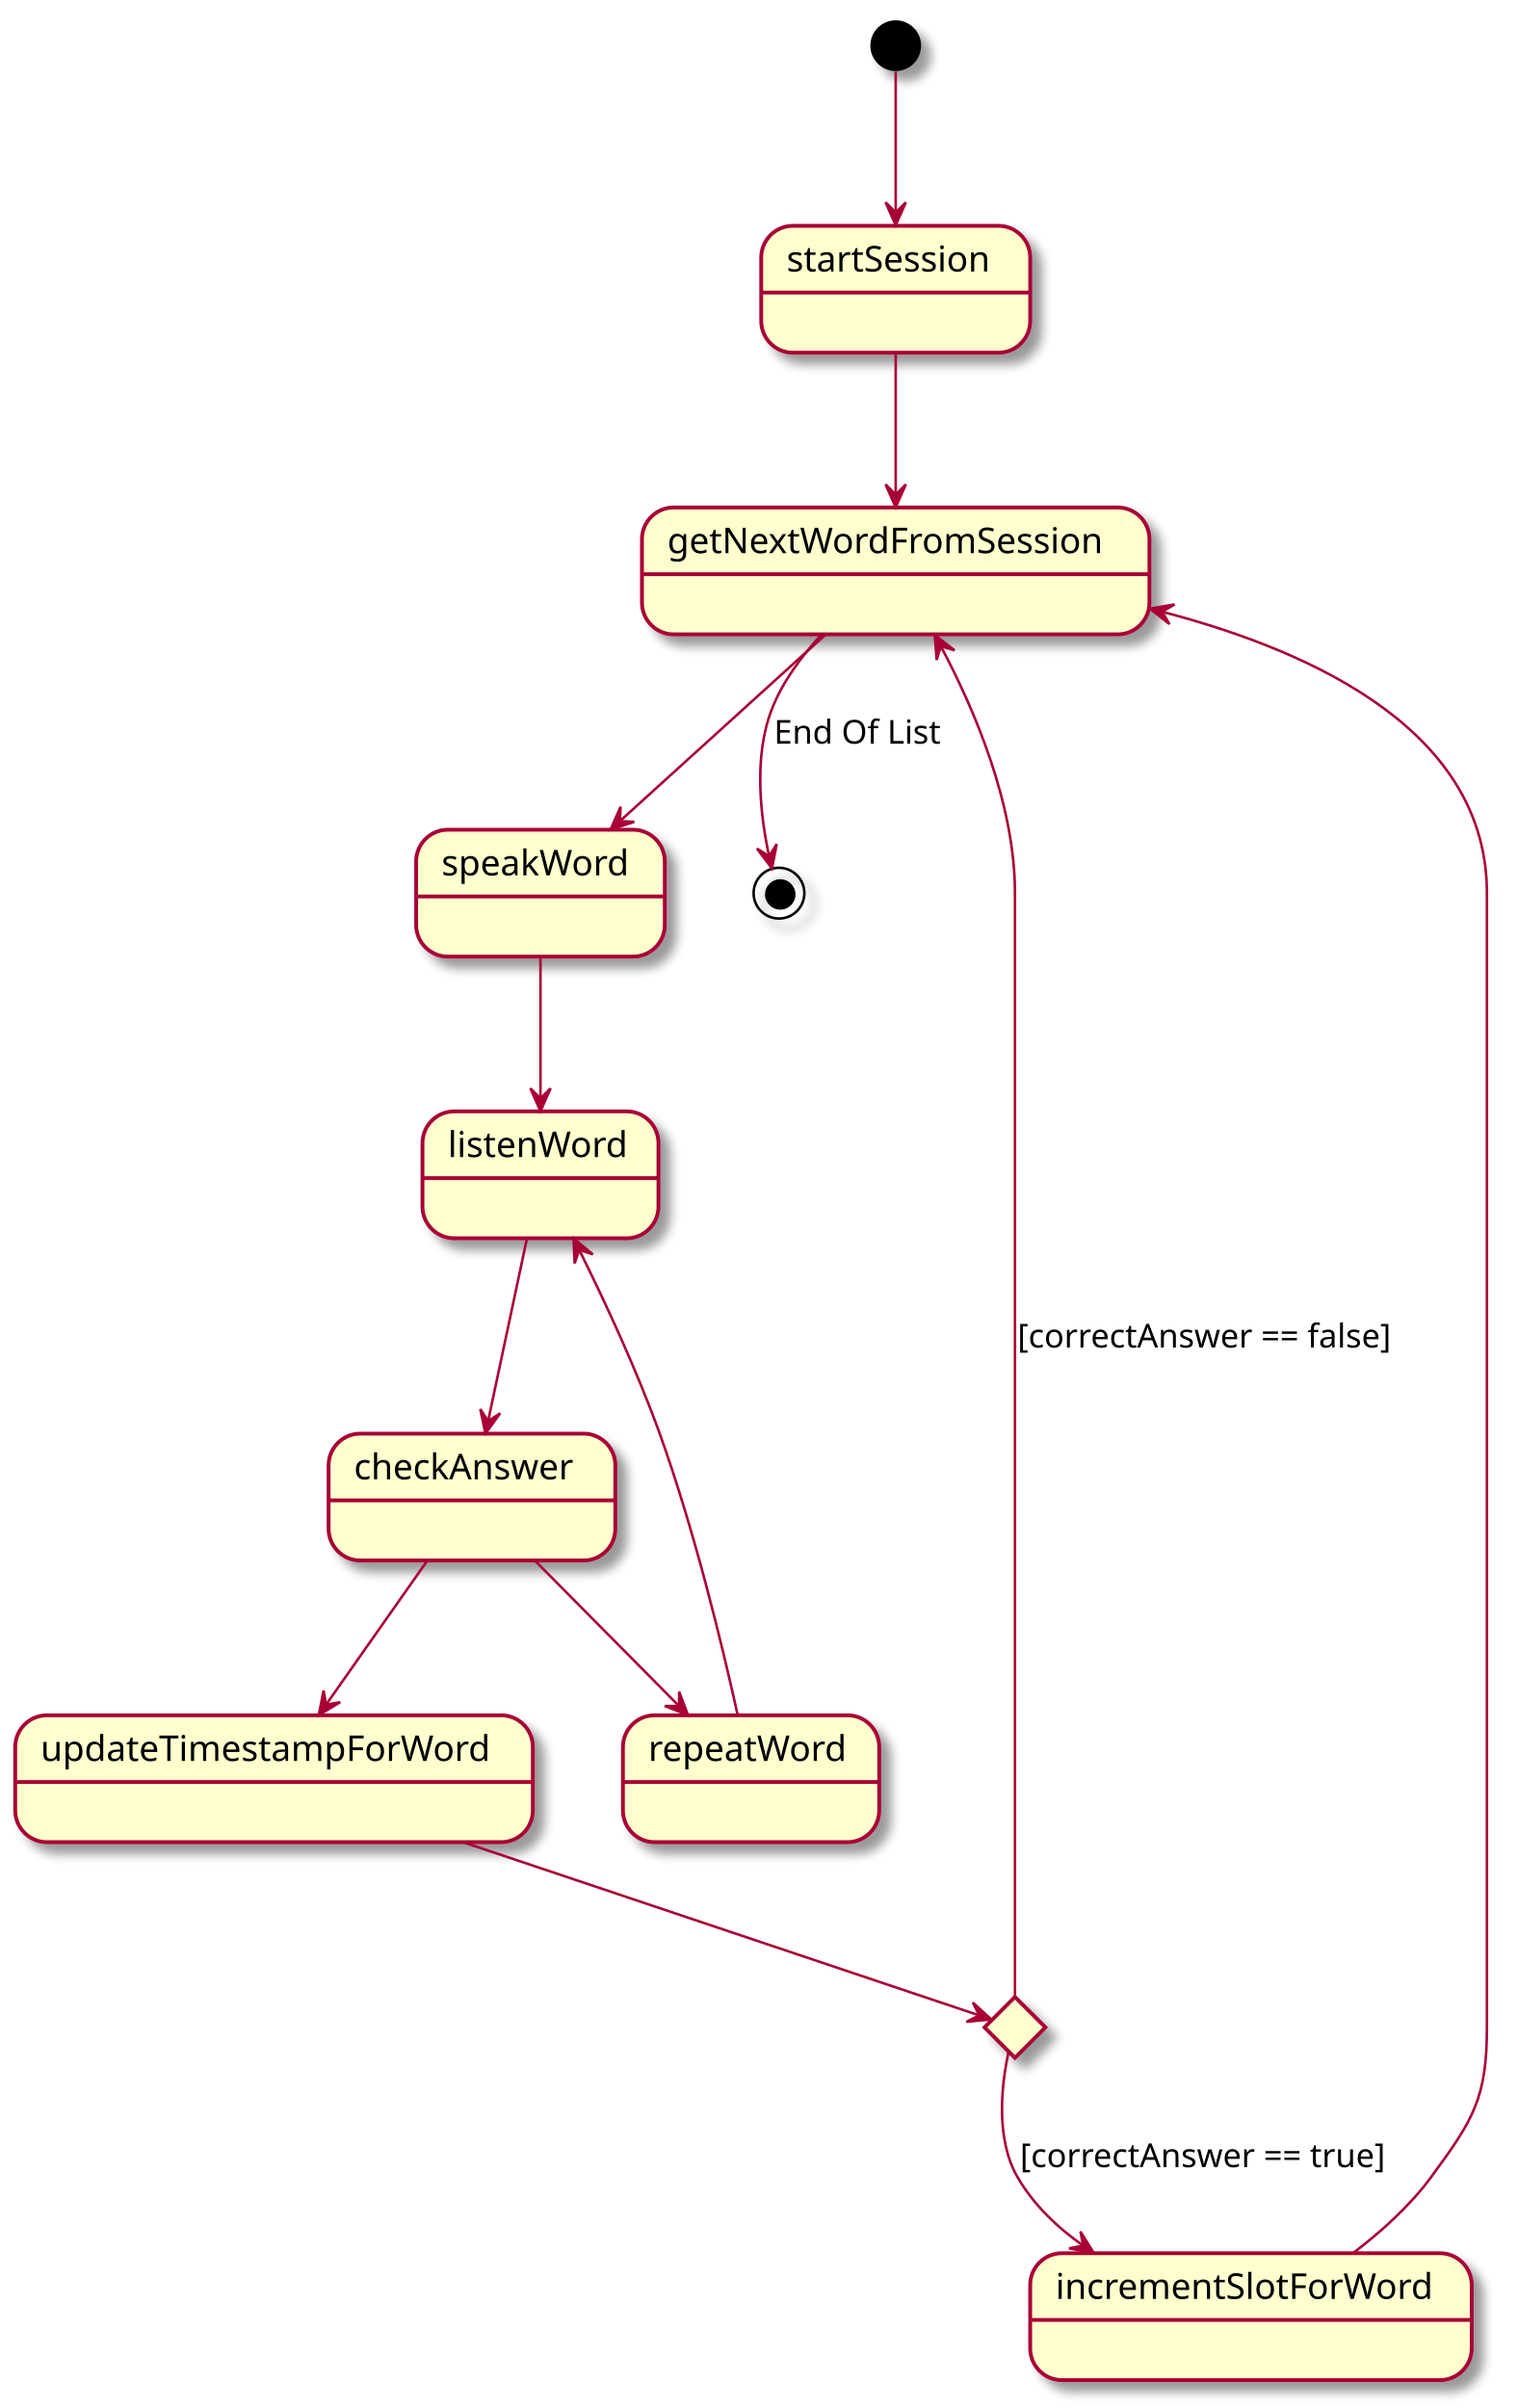
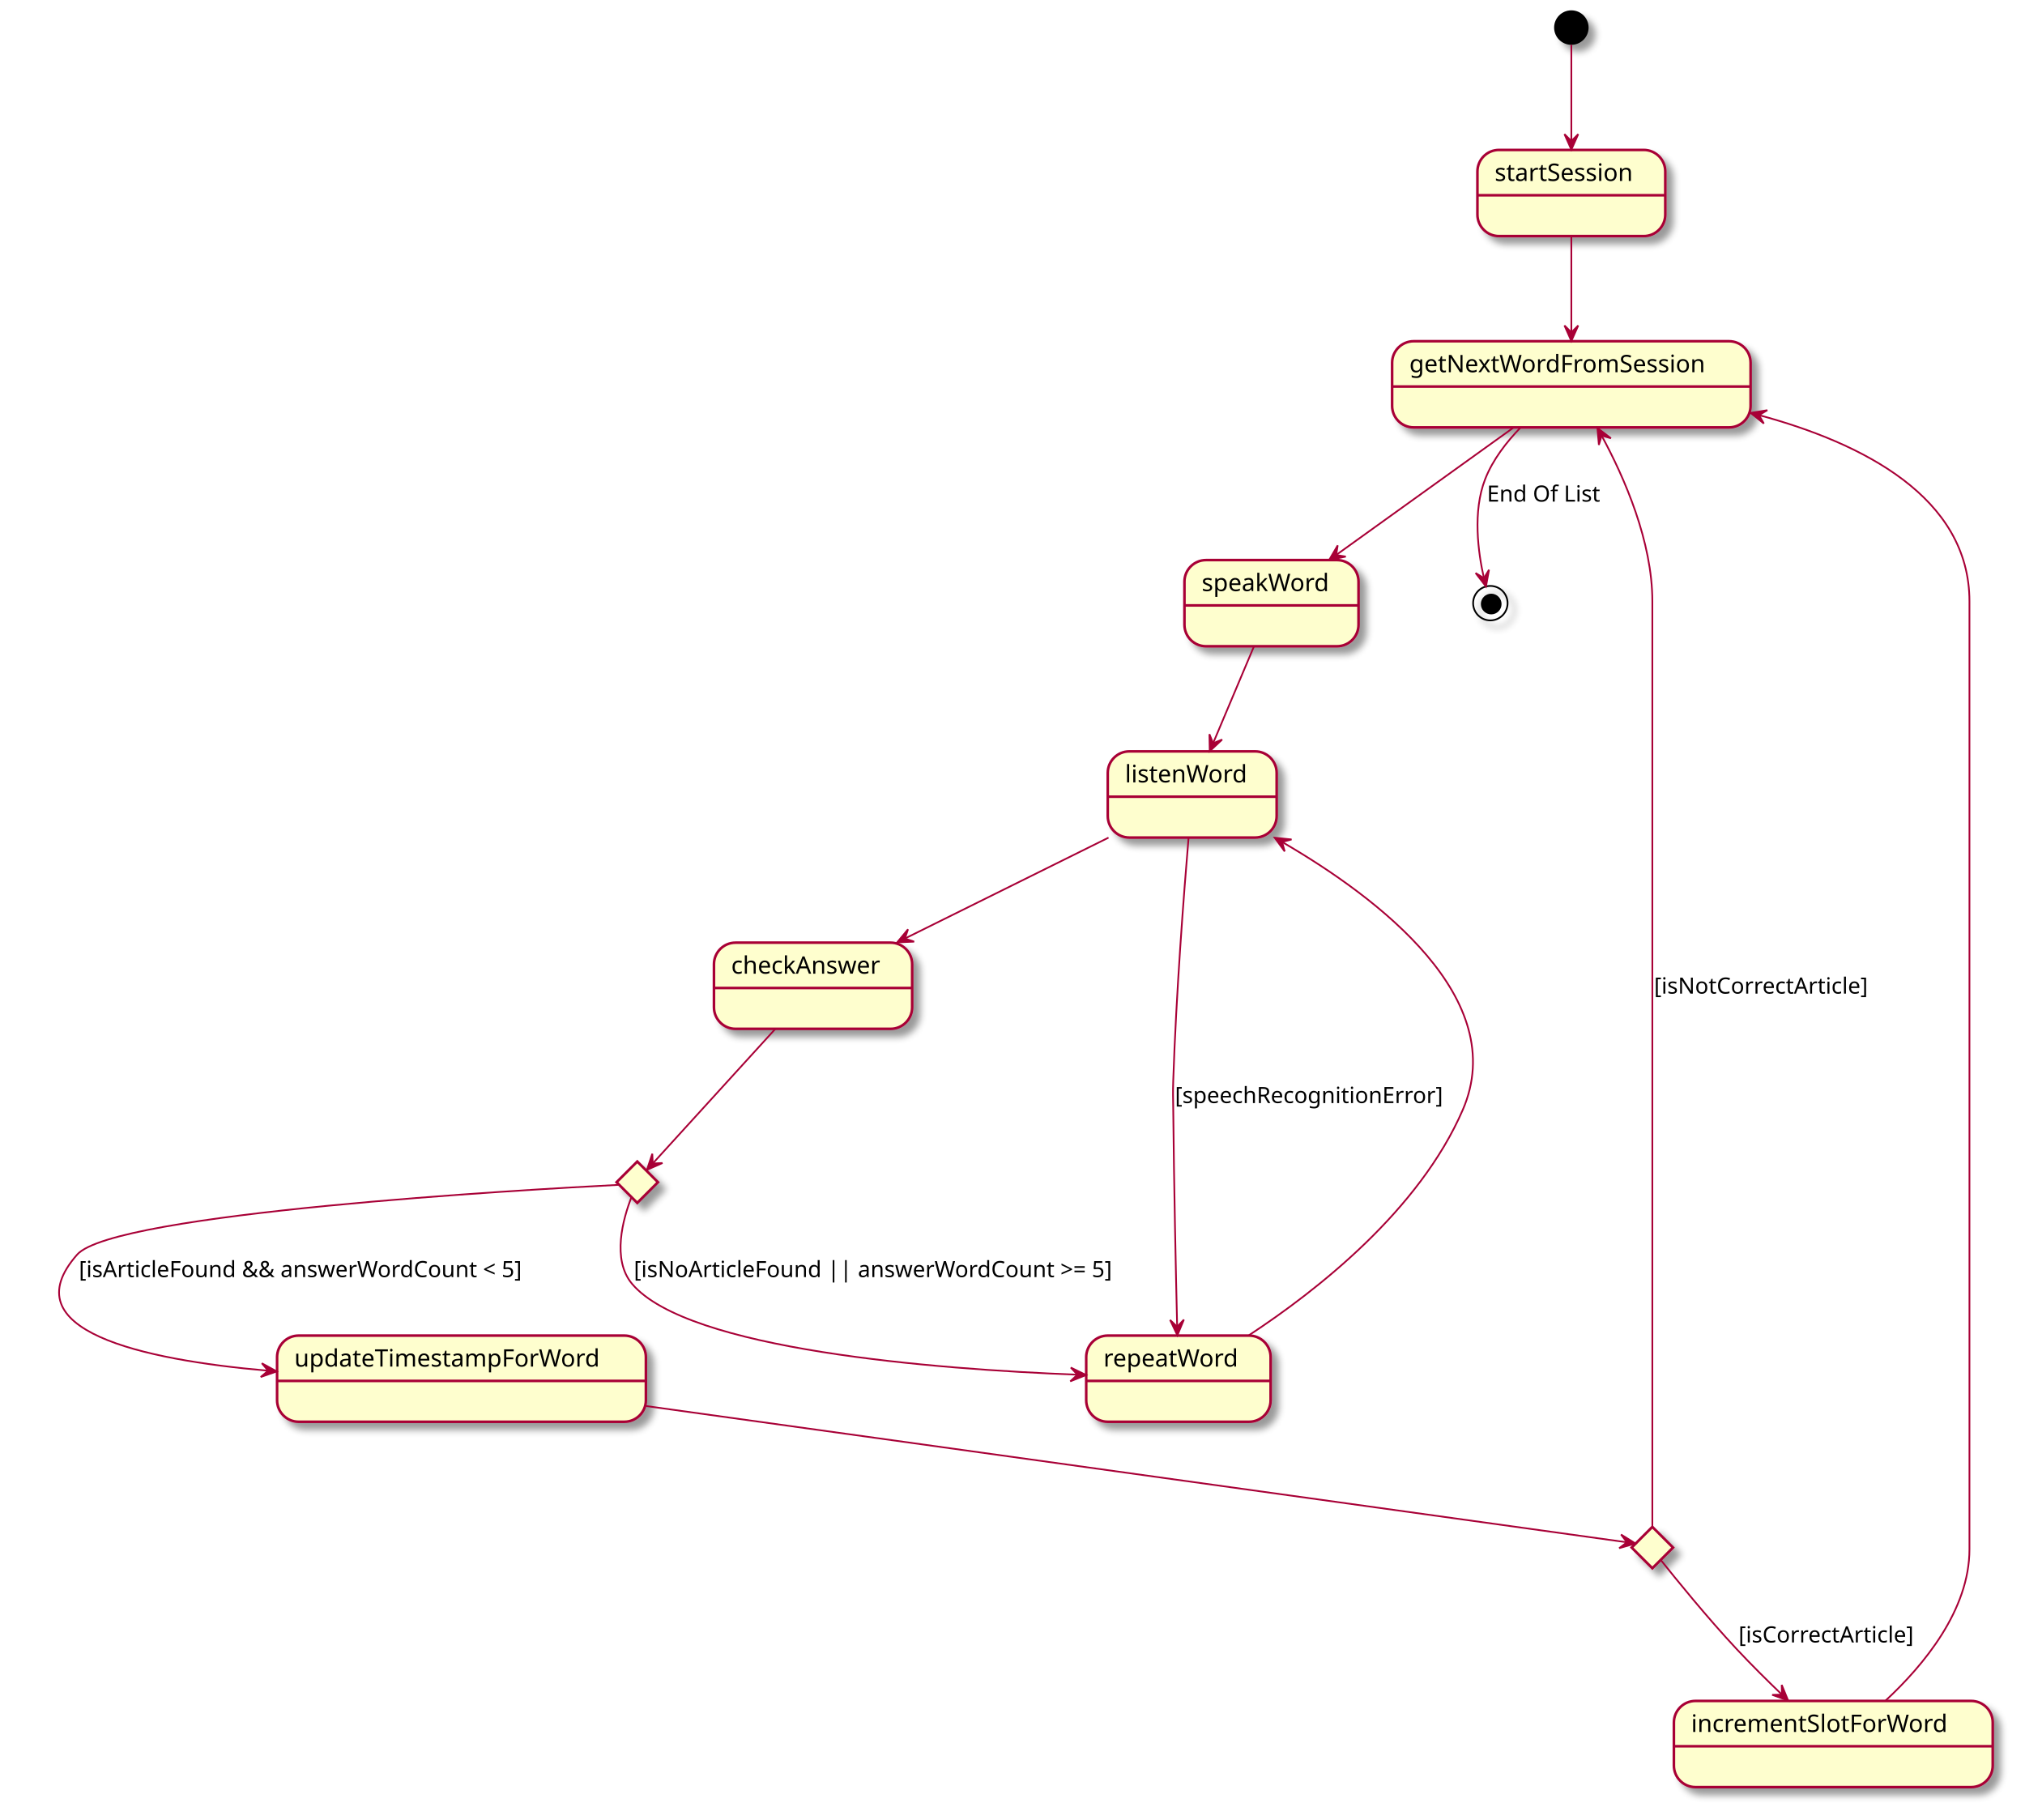
- <svg xmlns="http://www.w3.org/2000/svg" contentScriptType="application/ecmascript" contentStyleType="text/css" height="949px" preserveAspectRatio="none" style="width:598px;height:949px;" version="1.1" viewBox="0 0 598 949" width="598px" zoomAndPan="magnify">
+ <svg xmlns="http://www.w3.org/2000/svg" contentScriptType="application/ecmascript" contentStyleType="text/css" height="1056px" preserveAspectRatio="none" style="width:1175px;height:1056px;" version="1.1" viewBox="0 0 1175 1056" width="1175px" zoomAndPan="magnify">
  <defs>
-     <filter height="300%" id="fcuazp65vjirj" width="300%" x="-1" y="-1">
+     <filter height="300%" id="f14ft8r3oe61q9" width="300%" x="-1" y="-1">
      <feGaussianBlur result="blurOut" stdDeviation="2.0" />
      <feColorMatrix in="blurOut" result="blurOut2" type="matrix" values="0 0 0 0 0 0 0 0 0 0 0 0 0 0 0 0 0 0 .4 0" />
      <feOffset dx="4.0" dy="4.0" in="blurOut2" result="blurOut3" />
      <feBlend in="SourceGraphic" in2="blurOut3" mode="normal" />
    </filter>
  </defs>
  <g>
-     <ellipse cx="353" cy="18" fill="#000000" filter="url(#fcuazp65vjirj)" rx="10" ry="10" style="stroke: none; stroke-width: 1.0;" />
-     <rect fill="#FEFECE" filter="url(#fcuazp65vjirj)" height="50" rx="12.5" ry="12.5" style="stroke: #A80036; stroke-width: 1.5;" width="106" x="300" y="89" />
-     <line style="stroke: #A80036; stroke-width: 1.5;" x1="300" x2="406" y1="115.297" y2="115.297" />
-     <text fill="#000000" font-family="sans-serif" font-size="14" lengthAdjust="spacingAndGlyphs" textLength="86" x="310" y="106.995">startSession</text>
-     <rect fill="#FEFECE" filter="url(#fcuazp65vjirj)" height="50" rx="12.5" ry="12.5" style="stroke: #A80036; stroke-width: 1.5;" width="200" x="253" y="200" />
-     <line style="stroke: #A80036; stroke-width: 1.5;" x1="253" x2="453" y1="226.297" y2="226.297" />
-     <text fill="#000000" font-family="sans-serif" font-size="14" lengthAdjust="spacingAndGlyphs" textLength="180" x="263" y="217.995">getNextWordFromSession</text>
-     <rect fill="#FEFECE" filter="url(#fcuazp65vjirj)" height="50" rx="12.5" ry="12.5" style="stroke: #A80036; stroke-width: 1.5;" width="98" x="164" y="327" />
-     <line style="stroke: #A80036; stroke-width: 1.5;" x1="164" x2="262" y1="353.297" y2="353.297" />
-     <text fill="#000000" font-family="sans-serif" font-size="14" lengthAdjust="spacingAndGlyphs" textLength="78" x="174" y="344.995">speakWord</text>
-     <ellipse cx="307" cy="352" fill="none" filter="url(#fcuazp65vjirj)" rx="10" ry="10" style="stroke: #000000; stroke-width: 1.0;" />
-     <ellipse cx="307.5" cy="352.5" fill="#000000" rx="6" ry="6" style="stroke: none; stroke-width: 1.0;" />
-     <rect fill="#FEFECE" filter="url(#fcuazp65vjirj)" height="50" rx="12.5" ry="12.5" style="stroke: #A80036; stroke-width: 1.5;" width="93" x="166.5" y="438" />
-     <line style="stroke: #A80036; stroke-width: 1.5;" x1="166.5" x2="259.5" y1="464.297" y2="464.297" />
-     <text fill="#000000" font-family="sans-serif" font-size="14" lengthAdjust="spacingAndGlyphs" textLength="73" x="176.5" y="455.995">listenWord</text>
-     <rect fill="#FEFECE" filter="url(#fcuazp65vjirj)" height="50" rx="12.5" ry="12.5" style="stroke: #A80036; stroke-width: 1.5;" width="113" x="129.5" y="565" />
-     <line style="stroke: #A80036; stroke-width: 1.5;" x1="129.5" x2="242.5" y1="591.297" y2="591.297" />
-     <text fill="#000000" font-family="sans-serif" font-size="14" lengthAdjust="spacingAndGlyphs" textLength="93" x="139.5" y="582.995">checkAnswer</text>
-     <rect fill="#FEFECE" filter="url(#fcuazp65vjirj)" height="50" rx="12.5" ry="12.5" style="stroke: #A80036; stroke-width: 1.5;" width="101" x="245.5" y="676" />
-     <line style="stroke: #A80036; stroke-width: 1.5;" x1="245.5" x2="346.5" y1="702.297" y2="702.297" />
-     <text fill="#000000" font-family="sans-serif" font-size="14" lengthAdjust="spacingAndGlyphs" textLength="81" x="255.5" y="693.995">repeatWord</text>
-     <rect fill="#FEFECE" filter="url(#fcuazp65vjirj)" height="50" rx="12.5" ry="12.5" style="stroke: #A80036; stroke-width: 1.5;" width="204" x="6" y="676" />
-     <line style="stroke: #A80036; stroke-width: 1.5;" x1="6" x2="210" y1="702.297" y2="702.297" />
-     <text fill="#000000" font-family="sans-serif" font-size="14" lengthAdjust="spacingAndGlyphs" textLength="184" x="16" y="693.995">updateTimestampForWord</text>
-     <polygon fill="#FEFECE" filter="url(#fcuazp65vjirj)" points="400,787,412,799,400,811,388,799,400,787" style="stroke: #A80036; stroke-width: 1.5;" />
-     <rect fill="#FEFECE" filter="url(#fcuazp65vjirj)" height="50" rx="12.5" ry="12.5" style="stroke: #A80036; stroke-width: 1.5;" width="174" x="406" y="888" />
-     <line style="stroke: #A80036; stroke-width: 1.5;" x1="406" x2="580" y1="914.297" y2="914.297" />
-     <text fill="#000000" font-family="sans-serif" font-size="14" lengthAdjust="spacingAndGlyphs" textLength="154" x="416" y="905.995">incrementSlotForWord</text>
-     <path d="M353,28.274 C353,41.361 353,64.555 353,83.521 " fill="none" id="*start-startSession" style="stroke: #A80036; stroke-width: 1.0;" />
-     <polygon fill="#A80036" points="353,88.746,357,79.746,353,83.746,349,79.746,353,88.746" style="stroke: #A80036; stroke-width: 1.0;" />
-     <path d="M353,139.188 C353,155.65 353,177.246 353,194.654 " fill="none" id="startSession-getNextWordFromSession" style="stroke: #A80036; stroke-width: 1.0;" />
-     <polygon fill="#A80036" points="353,199.912,357,190.912,353,194.912,349,190.912,353,199.912" style="stroke: #A80036; stroke-width: 1.0;" />
-     <path d="M325.341,250.091 C302.043,271.225 268.722,301.452 244.422,323.496 " fill="none" id="getNextWordFromSession-speakWord" style="stroke: #A80036; stroke-width: 1.0;" />
-     <polygon fill="#A80036" points="240.602,326.961,249.955,323.877,244.305,323.601,244.58,317.951,240.602,326.961" style="stroke: #A80036; stroke-width: 1.0;" />
-     <path d="M323.592,250.259 C315.693,258.809 308.187,269.005 304,280 C296.862,298.743 299.84,322.247 303.064,337.198 " fill="none" id="getNextWordFromSession-*end" style="stroke: #A80036; stroke-width: 1.0;" />
-     <polygon fill="#A80036" points="304.245,342.295,306.111,332.625,303.116,337.424,298.317,334.43,304.245,342.295" style="stroke: #A80036; stroke-width: 1.0;" />
-     <text fill="#000000" font-family="sans-serif" font-size="13" lengthAdjust="spacingAndGlyphs" textLength="68" x="305" y="293.067">End Of List</text>
-     <path d="M213,377.188 C213,393.65 213,415.246 213,432.654 " fill="none" id="speakWord-listenWord" style="stroke: #A80036; stroke-width: 1.0;" />
-     <polygon fill="#A80036" points="213,437.912,217,428.912,213,432.912,209,428.912,213,437.912" style="stroke: #A80036; stroke-width: 1.0;" />
-     <path d="M207.666,488.091 C203.284,508.704 197.063,537.965 192.41,559.848 " fill="none" id="listenWord-checkAnswer" style="stroke: #A80036; stroke-width: 1.0;" />
-     <polygon fill="#A80036" points="191.323,564.961,197.107,556.99,192.363,560.07,189.282,555.326,191.323,564.961" style="stroke: #A80036; stroke-width: 1.0;" />
-     <path d="M210.961,615.188 C227.697,632.076 249.787,654.367 267.258,671.996 " fill="none" id="checkAnswer-repeatWord" style="stroke: #A80036; stroke-width: 1.0;" />
-     <polygon fill="#A80036" points="271.138,675.912,267.644,666.704,267.619,672.361,261.962,672.335,271.138,675.912" style="stroke: #A80036; stroke-width: 1.0;" />
-     <path d="M168.301,615.188 C156.533,631.934 141.032,653.992 128.694,671.551 " fill="none" id="checkAnswer-updateTimestampForWord" style="stroke: #A80036; stroke-width: 1.0;" />
-     <polygon fill="#A80036" points="125.629,675.912,134.077,670.848,128.504,671.821,127.531,666.249,125.629,675.912" style="stroke: #A80036; stroke-width: 1.0;" />
-     <path d="M182.818,726.11 C252.072,749.353 349.615,782.09 385.783,794.229 " fill="none" id="updateTimestampForWord-c" style="stroke: #A80036; stroke-width: 1.0;" />
-     <polygon fill="#A80036" points="390.663,795.866,383.404,789.211,385.923,794.276,380.858,796.795,390.663,795.866" style="stroke: #A80036; stroke-width: 1.0;" />
-     <path d="M400,786.93 C400,768.434 400,731.965 400,701 C400,352 400,352 400,352 C400,317.031 384.133,279.824 370.838,254.784 " fill="none" id="c-getNextWordFromSession" style="stroke: #A80036; stroke-width: 1.0;" />
-     <polygon fill="#A80036" points="368.39,250.254,369.149,260.073,370.767,254.653,376.187,256.27,368.39,250.254" style="stroke: #A80036; stroke-width: 1.0;" />
-     <text fill="#000000" font-family="sans-serif" font-size="13" lengthAdjust="spacingAndGlyphs" textLength="161" x="401" y="531.067">[correctAnswer == false]</text>
-     <path d="M397.495,808.533 C394.82,820.859 392.074,842.57 401,858 C407.252,868.807 416.546,877.727 426.859,885.008 " fill="none" id="c-incrementSlotForWord" style="stroke: #A80036; stroke-width: 1.0;" />
-     <polygon fill="#A80036" points="431.014,887.821,425.804,879.463,426.874,885.018,421.319,886.088,431.014,887.821" style="stroke: #A80036; stroke-width: 1.0;" />
-     <text fill="#000000" font-family="sans-serif" font-size="13" lengthAdjust="spacingAndGlyphs" textLength="157" x="402" y="854.067">[correctAnswer == true]</text>
-     <path d="M290.646,675.535 C284.519,647.905 273.557,602.692 260,565 C251.019,540.031 238.305,512.784 228.364,492.737 " fill="none" id="repeatWord-listenWord" style="stroke: #A80036; stroke-width: 1.0;" />
-     <polygon fill="#A80036" points="226.03,488.06,226.469,497.899,228.262,492.534,233.627,494.327,226.03,488.06" style="stroke: #A80036; stroke-width: 1.0;" />
-     <path d="M533.354,887.872 C544.44,879.457 555.684,869.303 564,858 C580.585,835.458 586,826.986 586,799 C586,352 586,352 586,352 C586,289.265 520.075,257.337 458.359,241.192 " fill="none" id="incrementSlotForWord-getNextWordFromSession" style="stroke: #A80036; stroke-width: 1.0;" />
-     <polygon fill="#A80036" points="453.165,239.868,460.897,245.968,458.01,241.103,462.875,238.216,453.165,239.868" style="stroke: #A80036; stroke-width: 1.0;" />
+     <ellipse cx="911.773" cy="16" fill="#000000" filter="url(#f14ft8r3oe61q9)" rx="10" ry="10" style="stroke: none; stroke-width: 1.0;" />
+     <g id="startSession">
+       <rect fill="#FEFECE" filter="url(#f14ft8r3oe61q9)" height="50" rx="12.5" ry="12.5" style="stroke: #A80036; stroke-width: 1.5;" width="109" x="857.273" y="87" />
+       <line style="stroke: #A80036; stroke-width: 1.5;" x1="857.273" x2="966.273" y1="113.297" y2="113.297" />
+       <text fill="#000000" font-family="sans-serif" font-size="14" lengthAdjust="spacingAndGlyphs" textLength="89" x="867.273" y="104.995">startSession</text>
+     </g>
+     <g id="getNextWordFromSession">
+       <rect fill="#FEFECE" filter="url(#f14ft8r3oe61q9)" height="50" rx="12.5" ry="12.5" style="stroke: #A80036; stroke-width: 1.5;" width="208" x="807.773" y="198" />
+       <line style="stroke: #A80036; stroke-width: 1.5;" x1="807.773" x2="1015.773" y1="224.297" y2="224.297" />
+       <text fill="#000000" font-family="sans-serif" font-size="14" lengthAdjust="spacingAndGlyphs" textLength="188" x="817.773" y="215.995">getNextWordFromSession</text>
+     </g>
+     <g id="speakWord">
+       <rect fill="#FEFECE" filter="url(#f14ft8r3oe61q9)" height="50" rx="12.5" ry="12.5" style="stroke: #A80036; stroke-width: 1.5;" width="101" x="687.273" y="325" />
+       <line style="stroke: #A80036; stroke-width: 1.5;" x1="687.273" x2="788.273" y1="351.297" y2="351.297" />
+       <text fill="#000000" font-family="sans-serif" font-size="14" lengthAdjust="spacingAndGlyphs" textLength="81" x="697.273" y="342.995">speakWord</text>
+     </g>
+     <ellipse cx="864.773" cy="350" fill="none" filter="url(#f14ft8r3oe61q9)" rx="10" ry="10" style="stroke: #000000; stroke-width: 1.0;" />
+     <ellipse cx="865.273" cy="350.5" fill="#000000" rx="6" ry="6" style="stroke: none; stroke-width: 1.0;" />
+     <g id="listenWord">
+       <rect fill="#FEFECE" filter="url(#f14ft8r3oe61q9)" height="50" rx="12.5" ry="12.5" style="stroke: #A80036; stroke-width: 1.5;" width="98" x="642.773" y="436" />
+       <line style="stroke: #A80036; stroke-width: 1.5;" x1="642.773" x2="740.773" y1="462.297" y2="462.297" />
+       <text fill="#000000" font-family="sans-serif" font-size="14" lengthAdjust="spacingAndGlyphs" textLength="78" x="652.773" y="453.995">listenWord</text>
+     </g>
+     <g id="checkAnswer">
+       <rect fill="#FEFECE" filter="url(#f14ft8r3oe61q9)" height="50" rx="12.5" ry="12.5" style="stroke: #A80036; stroke-width: 1.5;" width="115" x="414.273" y="547" />
+       <line style="stroke: #A80036; stroke-width: 1.5;" x1="414.273" x2="529.273" y1="573.297" y2="573.297" />
+       <text fill="#000000" font-family="sans-serif" font-size="14" lengthAdjust="spacingAndGlyphs" textLength="95" x="424.273" y="564.995">checkAnswer</text>
+     </g>
+     <g id="repeatWord">
+       <rect fill="#FEFECE" filter="url(#f14ft8r3oe61q9)" height="50" rx="12.5" ry="12.5" style="stroke: #A80036; stroke-width: 1.5;" width="107" x="630.273" y="775" />
+       <line style="stroke: #A80036; stroke-width: 1.5;" x1="630.273" x2="737.273" y1="801.297" y2="801.297" />
+       <text fill="#000000" font-family="sans-serif" font-size="14" lengthAdjust="spacingAndGlyphs" textLength="87" x="640.273" y="792.995">repeatWord</text>
+     </g>
+     <polygon fill="#FEFECE" filter="url(#f14ft8r3oe61q9)" points="369.773,674,381.773,686,369.773,698,357.773,686,369.773,674" style="stroke: #A80036; stroke-width: 1.5;" />
+     <g id="updateTimestampForWord">
+       <rect fill="#FEFECE" filter="url(#f14ft8r3oe61q9)" height="50" rx="12.5" ry="12.5" style="stroke: #A80036; stroke-width: 1.5;" width="214" x="160.773" y="775" />
+       <line style="stroke: #A80036; stroke-width: 1.5;" x1="160.773" x2="374.773" y1="801.297" y2="801.297" />
+       <text fill="#000000" font-family="sans-serif" font-size="14" lengthAdjust="spacingAndGlyphs" textLength="194" x="170.773" y="792.995">updateTimestampForWord</text>
+     </g>
+     <polygon fill="#FEFECE" filter="url(#f14ft8r3oe61q9)" points="958.773,886,970.773,898,958.773,910,946.773,898,958.773,886" style="stroke: #A80036; stroke-width: 1.5;" />
+     <g id="incrementSlotForWord">
+       <rect fill="#FEFECE" filter="url(#f14ft8r3oe61q9)" height="50" rx="12.5" ry="12.5" style="stroke: #A80036; stroke-width: 1.5;" width="185" x="971.273" y="987" />
+       <line style="stroke: #A80036; stroke-width: 1.5;" x1="971.273" x2="1156.273" y1="1013.297" y2="1013.297" />
+       <text fill="#000000" font-family="sans-serif" font-size="14" lengthAdjust="spacingAndGlyphs" textLength="165" x="981.273" y="1004.995">incrementSlotForWord</text>
+     </g>
+     <path d="M911.773,26.01 C911.773,38.698 911.773,62.409 911.773,81.57 " fill="none" id="*start-to-startSession" style="stroke: #A80036; stroke-width: 1.0;" />
+     <polygon fill="#A80036" points="911.773,86.84,915.773,77.84,911.773,81.84,907.773,77.84,911.773,86.84" style="stroke: #A80036; stroke-width: 1.0;" />
+     <path d="M911.773,137.191 C911.773,153.56 911.773,175.279 911.773,192.64 " fill="none" id="startSession-to-getNextWordFromSession" style="stroke: #A80036; stroke-width: 1.0;" />
+     <polygon fill="#A80036" points="911.773,197.877,915.773,188.877,911.773,192.877,907.773,188.877,911.773,197.877" style="stroke: #A80036; stroke-width: 1.0;" />
+     <path d="M878.224,248.101 C848.857,269.198 806.223,299.826 775.64,321.796 " fill="none" id="getNextWordFromSession-to-speakWord" style="stroke: #A80036; stroke-width: 1.0;" />
+     <polygon fill="#A80036" points="771.219,324.973,780.862,322.971,775.28,322.056,776.195,316.474,771.219,324.973" style="stroke: #A80036; stroke-width: 1.0;" />
+     <path d="M882.31,248.071 C874.06,256.567 866.155,266.818 861.773,278 C854.396,296.824 857.693,320.642 861.021,335.347 " fill="none" id="getNextWordFromSession-to-*end" style="stroke: #A80036; stroke-width: 1.0;" />
+     <polygon fill="#A80036" points="862.229,340.326,863.993,330.636,861.049,335.467,856.218,332.524,862.229,340.326" style="stroke: #A80036; stroke-width: 1.0;" />
+     <text fill="#000000" font-family="sans-serif" font-size="13" lengthAdjust="spacingAndGlyphs" textLength="69" x="862.773" y="291.067">End Of List</text>
+     <path d="M727.564,375.191 C720.596,391.701 711.331,413.654 703.974,431.088 " fill="none" id="speakWord-to-listenWord" style="stroke: #A80036; stroke-width: 1.0;" />
+     <polygon fill="#A80036" points="701.953,435.877,709.138,429.141,703.898,431.271,701.768,426.03,701.953,435.877" style="stroke: #A80036; stroke-width: 1.0;" />
+     <path d="M643.22,486.055 C608.343,503.335 561.331,526.628 525.357,544.451 " fill="none" id="listenWord-to-checkAnswer" style="stroke: #A80036; stroke-width: 1.0;" />
+     <polygon fill="#A80036" points="520.581,546.818,530.421,546.406,525.061,544.598,526.869,539.238,520.581,546.818" style="stroke: #A80036; stroke-width: 1.0;" />
+     <path d="M689.668,486.022 C686.971,518.12 682.445,576.786 680.773,627 C680.521,634.551 680.7,636.445 680.773,644 C681.196,687.76 682.292,738.459 683.035,769.63 " fill="none" id="listenWord-to-repeatWord" style="stroke: #A80036; stroke-width: 1.0;" />
+     <polygon fill="#A80036" points="683.16,774.839,686.943,765.746,683.04,769.84,678.945,765.938,683.16,774.839" style="stroke: #A80036; stroke-width: 1.0;" />
+     <text fill="#000000" font-family="sans-serif" font-size="13" lengthAdjust="spacingAndGlyphs" textLength="162" x="681.773" y="640.067">[speechRecognitionError]</text>
+     <path d="M724.695,774.8 C764.864,748.409 823.647,702.076 848.773,644 C876.654,579.555 800.051,521.197 744.273,488.768 " fill="none" id="repeatWord-to-listenWord" style="stroke: #A80036; stroke-width: 1.0;" />
+     <polygon fill="#A80036" points="739.621,486.095,745.433,494.046,743.957,488.585,749.418,487.108,739.621,486.095" style="stroke: #A80036; stroke-width: 1.0;" />
+     <path d="M449.891,597.027 C427.874,621.203 394.968,657.334 379.054,674.809 " fill="none" id="checkAnswer-to-a" style="stroke: #A80036; stroke-width: 1.0;" />
+     <polygon fill="#A80036" points="375.39,678.831,384.407,674.87,378.757,675.134,378.493,669.484,375.39,678.831" style="stroke: #A80036; stroke-width: 1.0;" />
+     <path d="M366.354,694.819 C361.591,707.062 354.806,730.823 366.773,745 C399.145,783.354 542.42,794.47 624.842,797.689 " fill="none" id="a-to-repeatWord" style="stroke: #A80036; stroke-width: 1.0;" />
+     <polygon fill="#A80036" points="630.181,797.89,621.338,793.553,625.185,797.702,621.037,801.548,630.181,797.89" style="stroke: #A80036; stroke-width: 1.0;" />
+     <text fill="#000000" font-family="sans-serif" font-size="13" lengthAdjust="spacingAndGlyphs" textLength="289" x="367.773" y="741.067">[isNoArticleFound || answerWordCount &gt;= 5]</text>
+     <path d="M359.027,687.527 C305.147,690.278 66.118,703.793 44.773,728 C6,771.971 81.774,788.931 155.289,795.359 " fill="none" id="a-to-updateTimestampForWord" style="stroke: #A80036; stroke-width: 1.0;" />
+     <polygon fill="#A80036" points="160.577,795.804,151.944,791.064,155.595,795.385,151.274,799.036,160.577,795.804" style="stroke: #A80036; stroke-width: 1.0;" />
+     <text fill="#000000" font-family="sans-serif" font-size="13" lengthAdjust="spacingAndGlyphs" textLength="280" x="45.773" y="741.067">[isArticleFound  &amp;&amp;  answerWordCount &lt; 5]</text>
+     <path d="M374.983,815.895 C546.41,839.711 870.436,884.728 943.766,894.915 " fill="none" id="updateTimestampForWord-to-c" style="stroke: #A80036; stroke-width: 1.0;" />
+     <polygon fill="#A80036" points="948.98,895.639,940.616,890.438,944.028,894.951,939.515,898.362,948.98,895.639" style="stroke: #A80036; stroke-width: 1.0;" />
+     <path d="M958.773,885.768 C958.773,867.844 958.773,831.667 958.773,801 C958.773,349 958.773,349 958.773,349 C958.773,314.296 942.704,277.441 929.358,252.814 " fill="none" id="c-to-getNextWordFromSession" style="stroke: #A80036; stroke-width: 1.0;" />
+     <polygon fill="#A80036" points="926.902,248.361,927.747,258.173,929.317,252.739,934.752,254.309,926.902,248.361" style="stroke: #A80036; stroke-width: 1.0;" />
+     <text fill="#000000" font-family="sans-serif" font-size="13" lengthAdjust="spacingAndGlyphs" textLength="129" x="959.773" y="576.567">[isNotCorrectArticle]</text>
+     <path d="M963.722,905.274 C972.348,916.11 990.834,938.91 1007.773,957 C1016.011,965.799 1025.312,975.026 1033.929,983.314 " fill="none" id="c-to-incrementSlotForWord" style="stroke: #A80036; stroke-width: 1.0;" />
+     <polygon fill="#A80036" points="1037.579,986.804,1033.844,977.691,1033.967,983.346,1028.312,983.469,1037.579,986.804" style="stroke: #A80036; stroke-width: 1.0;" />
+     <text fill="#000000" font-family="sans-serif" font-size="13" lengthAdjust="spacingAndGlyphs" textLength="107" x="1008.773" y="953.067">[isCorrectArticle]</text>
+     <path d="M1094.089,986.822 C1116.369,966.147 1142.769,934.216 1142.769,899 C1142.769,349 1142.769,349 1142.769,349 C1142.769,288.459 1080.639,257.093 1020.823,240.923 " fill="none" id="incrementSlotForWord-to-getNextWordFromSession" style="stroke: #A80036; stroke-width: 1.0;" />
+     <polygon fill="#A80036" points="1015.785,239.595,1023.466,245.759,1020.62,240.871,1025.508,238.024,1015.785,239.595" style="stroke: #A80036; stroke-width: 1.0;" />
  </g>
</svg>
